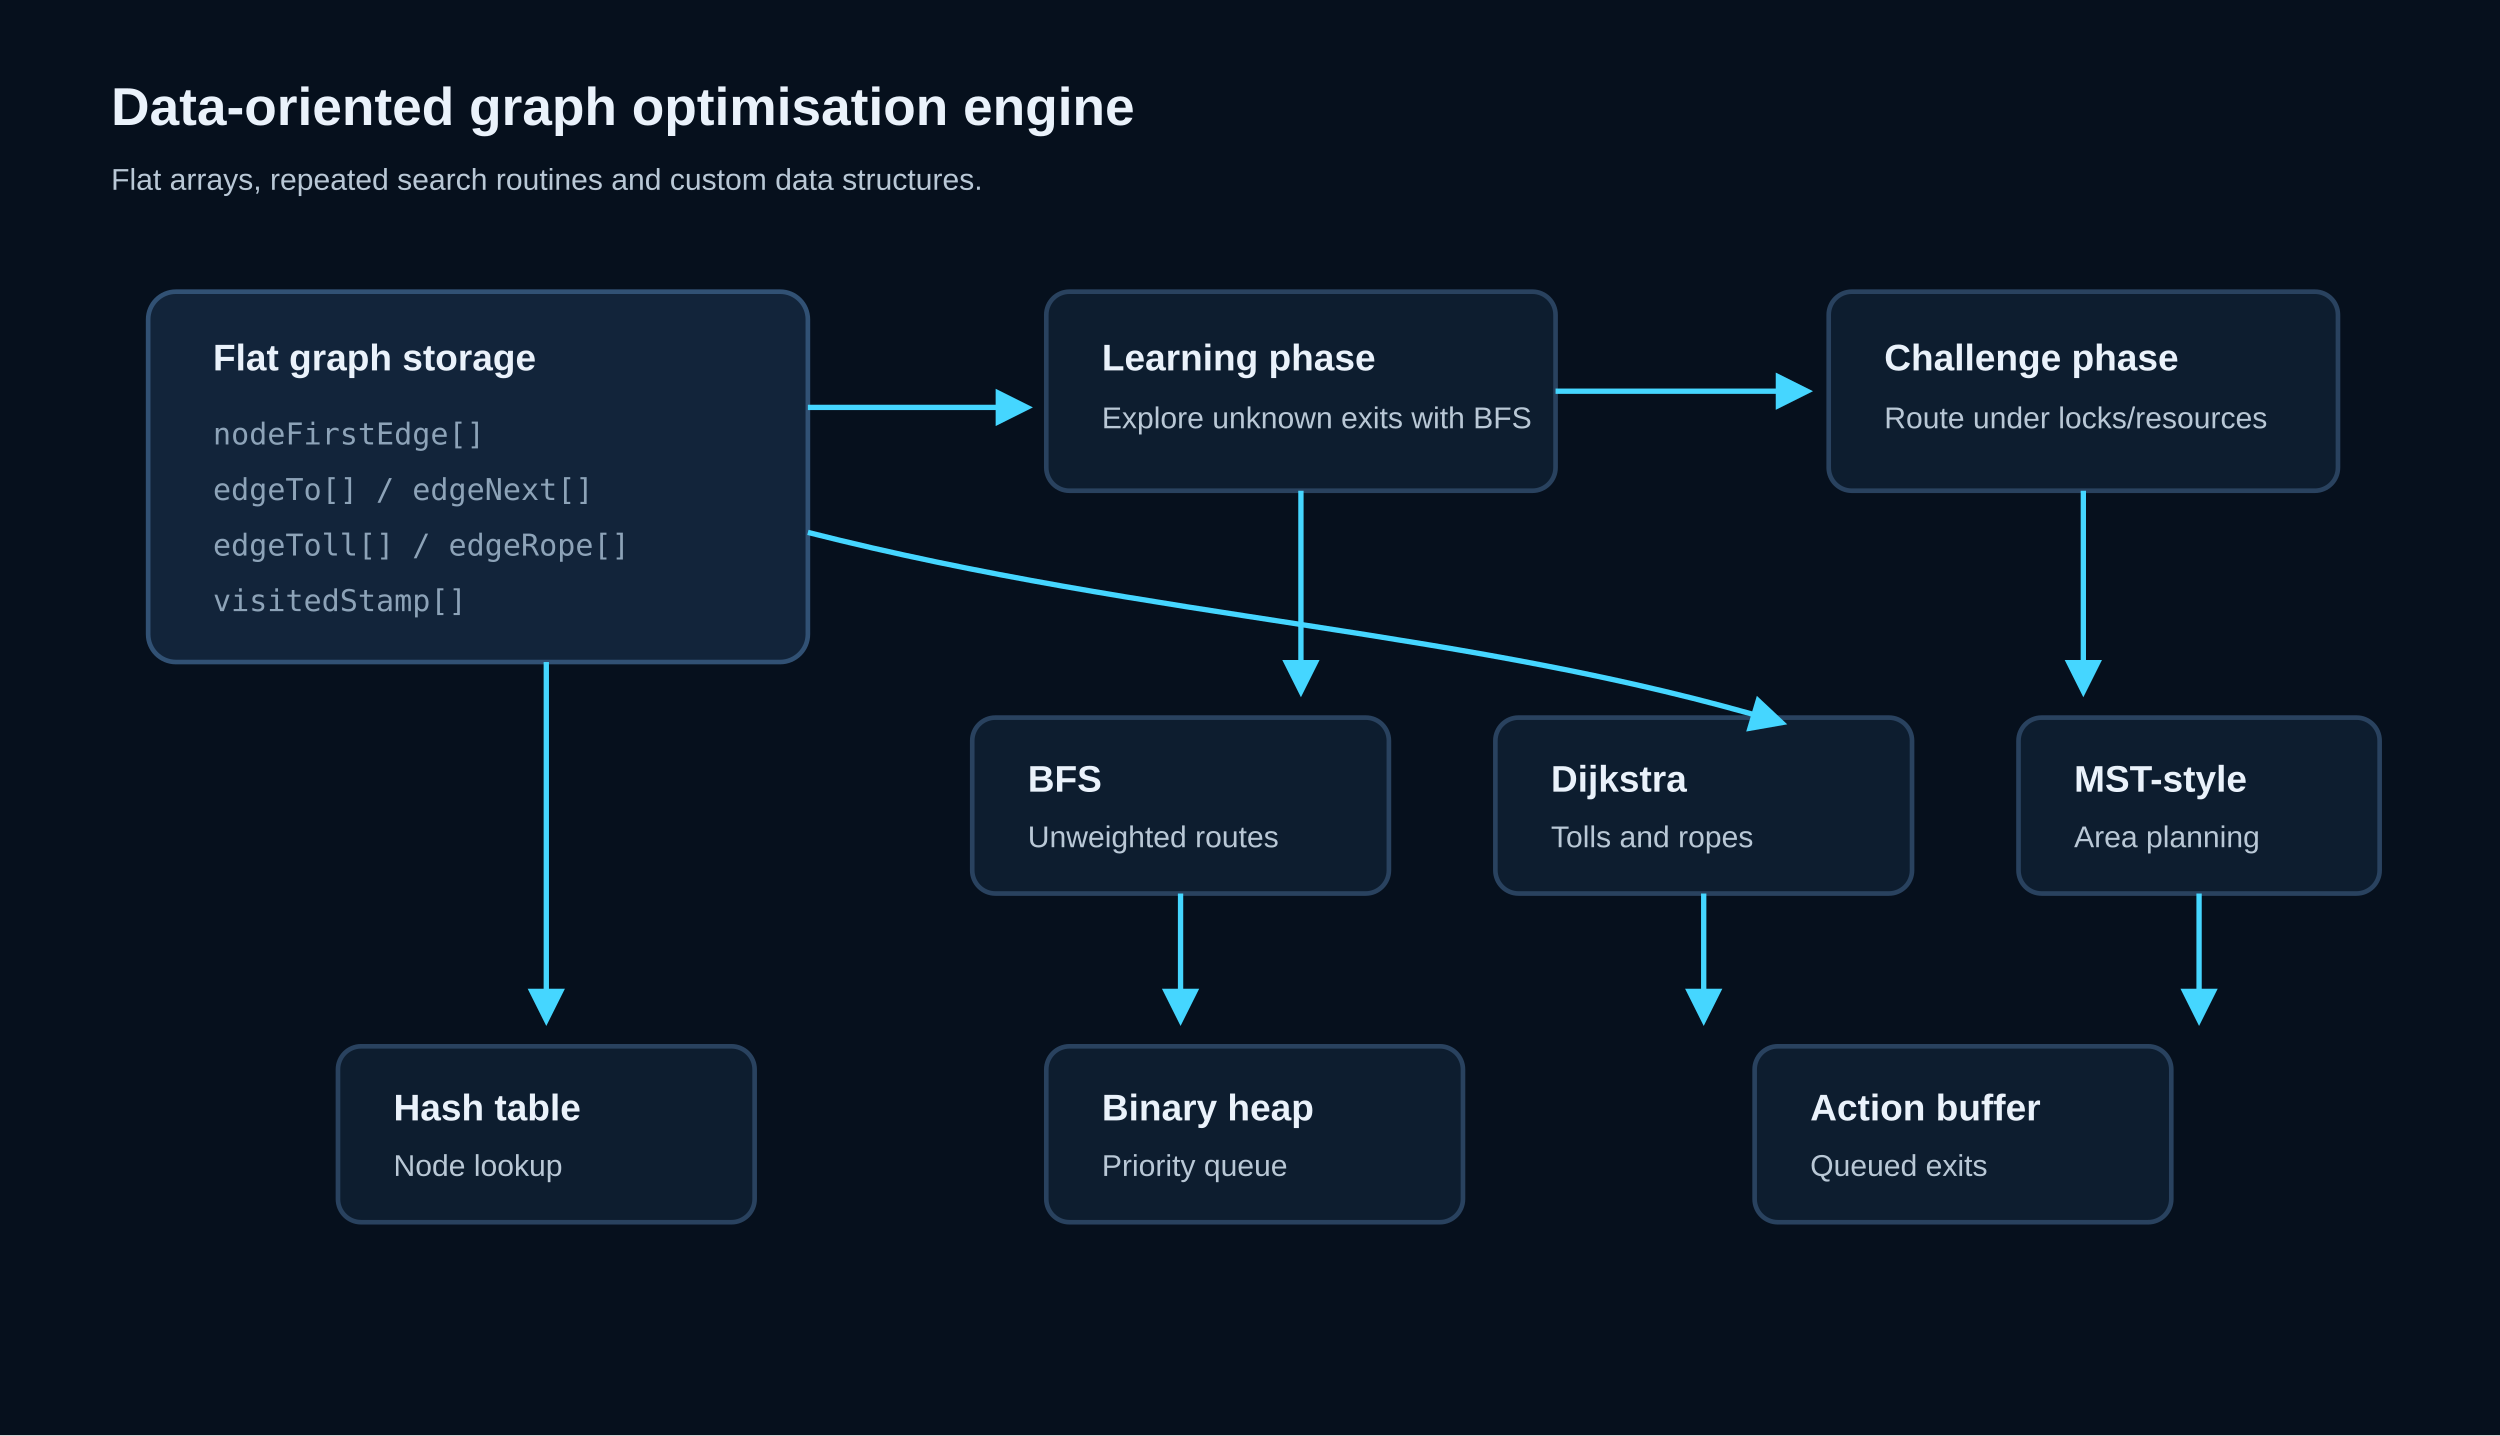
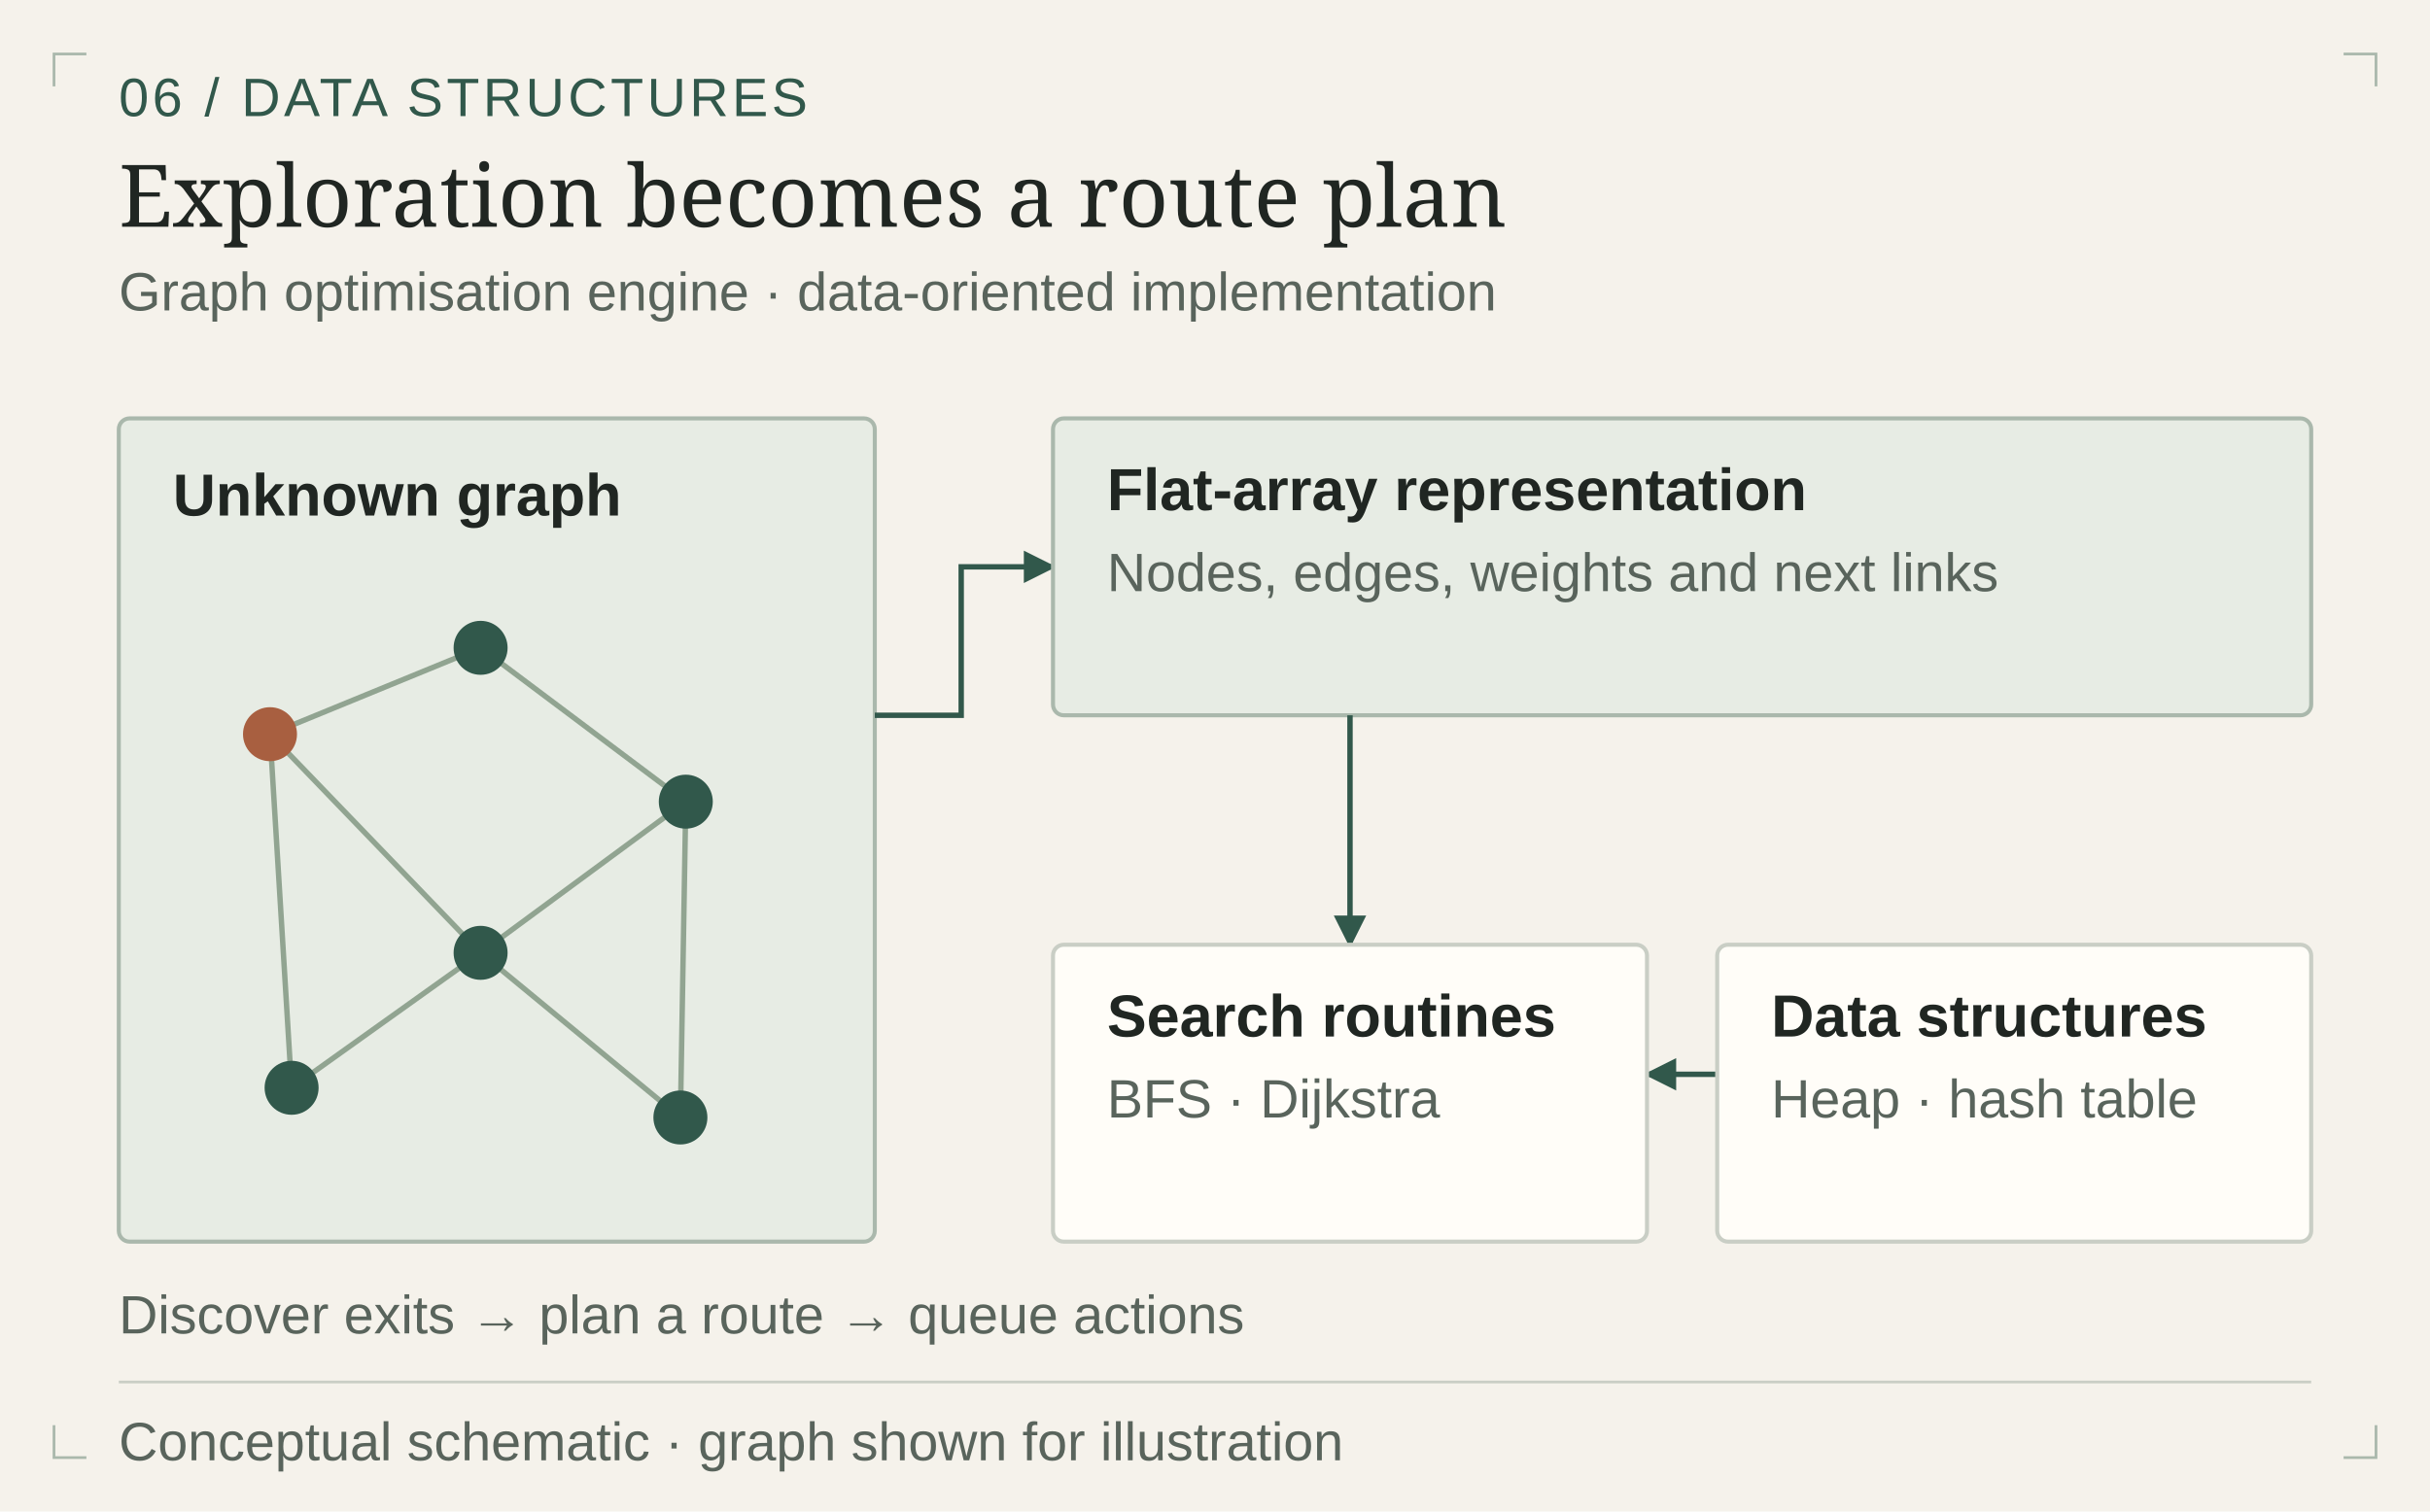
- <svg xmlns="http://www.w3.org/2000/svg" viewBox="0 0 1080 620" role="img" aria-labelledby="title desc">
+ <svg xmlns="http://www.w3.org/2000/svg" viewBox="0 0 900 560" role="img" aria-labelledby="title desc">
  <defs>
-     <marker id="arrow" viewBox="0 0 10 10" refX="8" refY="5" markerWidth="7" markerHeight="7" orient="auto-start-reverse">
-       <path d="M0 0L10 5L0 10z" fill="#45d6ff" />
+     <marker id="arrow" viewBox="0 0 10 10" refX="9" refY="5" markerWidth="6" markerHeight="6" orient="auto-start-reverse">
+       <path d="M0 0L10 5L0 10z" fill="#31584B" />
    </marker>
-     <style>
-       .bg{fill:#06101d}.box{fill:#0d1d2f;stroke:#29425f;stroke-width:2}.code{fill:#12243a;stroke:#315174;stroke-width:2}.title{font:700 23px Arial,sans-serif;fill:#eaf2fb}.label{font:700 16px Arial,sans-serif;fill:#eaf2fb}.small{font:13px Arial,sans-serif;fill:#b9c8d6}.mono{font:13px Consolas,monospace;fill:#8da3b8}.line{fill:none;stroke:#45d6ff;stroke-width:2.3;marker-end:url(#arrow)}
-     </style>
+     <style>.paper{fill:#F5F2EB}.box{fill:#FFFDF8;stroke:#C9CEC5;stroke-width:1.5}.panel{fill:#E7ECE4;stroke:#AAB8AC;stroke-width:1.5}.label{font:600 22px Arial,sans-serif;fill:#202622}.small{font:20px Arial,sans-serif;fill:#59645C}.kicker{font:20px Arial,sans-serif;fill:#31584B;letter-spacing:1.3px}.title{font:32px Georgia,serif;fill:#202622}.flow{fill:none;stroke:#31584B;stroke-width:2;marker-end:url(#arrow)}.dashed{stroke-dasharray:5 5}.rule{stroke:#C9CEC5;stroke-width:1}.mono{font:20px Consolas,monospace;fill:#31584B}</style>
  </defs>
-   <rect class="bg" width="1080" height="620" />
-   <text x="48" y="54" class="title">Data-oriented graph optimisation engine</text>
-   <text x="48" y="82" class="small">Flat arrays, repeated search routines and custom data structures.</text>
-   <rect x="64" y="126" width="285" height="160" rx="12" class="code" />
-   <text x="92" y="160" class="label">Flat graph storage</text>
-   <text x="92" y="192" class="mono">nodeFirstEdge[]</text>
-   <text x="92" y="216" class="mono">edgeTo[] / edgeNext[]</text>
-   <text x="92" y="240" class="mono">edgeToll[] / edgeRope[]</text>
-   <text x="92" y="264" class="mono">visitedStamp[]</text>
-   <rect x="452" y="126" width="220" height="86" rx="10" class="box" />
-   <text x="476" y="160" class="label">Learning phase</text>
-   <text x="476" y="185" class="small">Explore unknown exits with BFS</text>
-   <rect x="790" y="126" width="220" height="86" rx="10" class="box" />
-   <text x="814" y="160" class="label">Challenge phase</text>
-   <text x="814" y="185" class="small">Route under locks/resources</text>
-   <rect x="420" y="310" width="180" height="76" rx="10" class="box" />
-   <text x="444" y="342" class="label">BFS</text>
-   <text x="444" y="366" class="small">Unweighted routes</text>
-   <rect x="646" y="310" width="180" height="76" rx="10" class="box" />
-   <text x="670" y="342" class="label">Dijkstra</text>
-   <text x="670" y="366" class="small">Tolls and ropes</text>
-   <rect x="872" y="310" width="156" height="76" rx="10" class="box" />
-   <text x="896" y="342" class="label">MST-style</text>
-   <text x="896" y="366" class="small">Area planning</text>
-   <rect x="146" y="452" width="180" height="76" rx="10" class="box" />
-   <text x="170" y="484" class="label">Hash table</text>
-   <text x="170" y="508" class="small">Node lookup</text>
-   <rect x="452" y="452" width="180" height="76" rx="10" class="box" />
-   <text x="476" y="484" class="label">Binary heap</text>
-   <text x="476" y="508" class="small">Priority queue</text>
-   <rect x="758" y="452" width="180" height="76" rx="10" class="box" />
-   <text x="782" y="484" class="label">Action buffer</text>
-   <text x="782" y="508" class="small">Queued exits</text>
-   <path class="line" d="M349 176h94" />
-   <path class="line" d="M672 169h108" />
-   <path class="line" d="M562 212v86" />
-   <path class="line" d="M900 212v86" />
-   <path class="line" d="M349 230c150 38 286 42 420 82" />
-   <path class="line" d="M736 386v54" />
-   <path class="line" d="M510 386v54" />
-   <path class="line" d="M236 286v154" />
-   <path class="line" d="M950 386v54" />
+   <rect width="900" height="560" class="paper" />
+   <path d="M20 32V20H32M868 20H880V32M20 528V540H32M868 540H880V528" fill="none" stroke="#AAB8AC" />
+   <text x="44" y="43" class="kicker">06 / DATA STRUCTURES</text>
+   <text x="44" y="84" class="title">Exploration becomes a route plan</text>
+   <text x="44" y="115" class="small">Graph optimisation engine · data-oriented implementation</text>
+   <rect x="44" y="155" width="280" height="305" rx="4" class="panel" />
+   <text x="64" y="191" class="label">Unknown graph</text>
+   <g fill="none" stroke="#91A491" stroke-width="2">
+     <path d="M100 272L178 240L254 297L178 353L100 272L108 403L178 353M254 297L252 414L178 353" />
+   </g>
+   <circle cx="100" cy="272" r="10" fill="#A85F40" />
+   <circle cx="178" cy="240" r="10" fill="#31584B" />
+   <circle cx="254" cy="297" r="10" fill="#31584B" />
+   <circle cx="178" cy="353" r="10" fill="#31584B" />
+   <circle cx="108" cy="403" r="10" fill="#31584B" />
+   <circle cx="252" cy="414" r="10" fill="#31584B" />
+   <path d="M324 265H356V210H390" class="flow" />
+   <rect x="390" y="155" width="466" height="110" rx="4" class="panel" />
+   <text x="410" y="189" class="label">Flat-array representation</text>
+   <text x="410" y="219" class="small">Nodes, edges, weights and next links</text>
+   <path d="M500 265V350" class="flow" />
+   <path d="M636 398H610" class="flow" />
+   <rect x="390" y="350" width="220" height="110" rx="4" class="box" />
+   <text x="410" y="384" class="label">Search routines</text>
+   <text x="410" y="414" class="small">BFS · Dijkstra</text>
+   <rect x="636" y="350" width="220" height="110" rx="4" class="box" />
+   <text x="656" y="384" class="label">Data structures</text>
+   <text x="656" y="414" class="small">Heap · hash table</text>
+   <text x="44" y="494" class="small">Discover exits → plan a route → queue actions</text>
+   <path d="M44 512H856" class="rule" />
+   <text x="44" y="541" class="small">Conceptual schematic · graph shown for illustration</text>
</svg>
